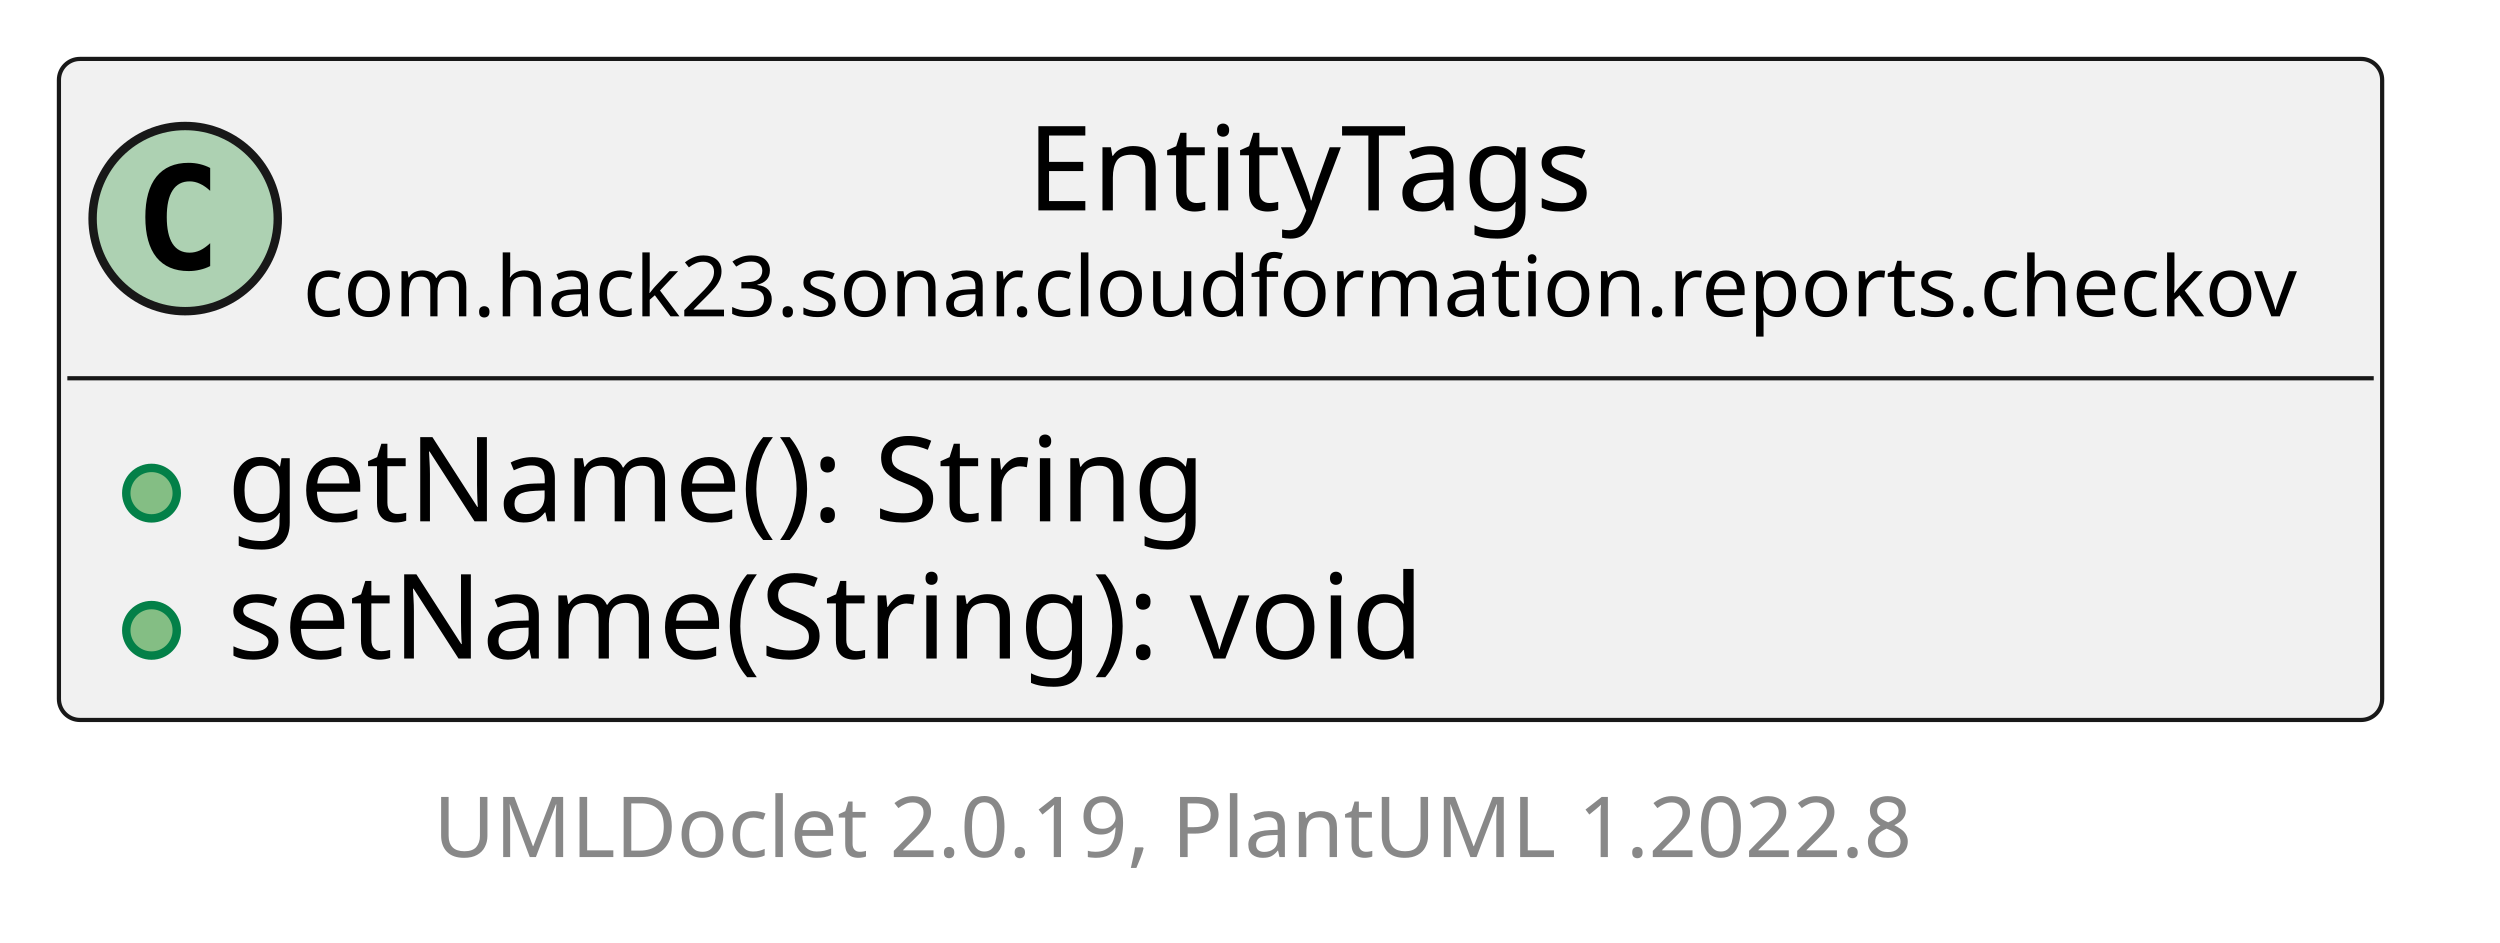
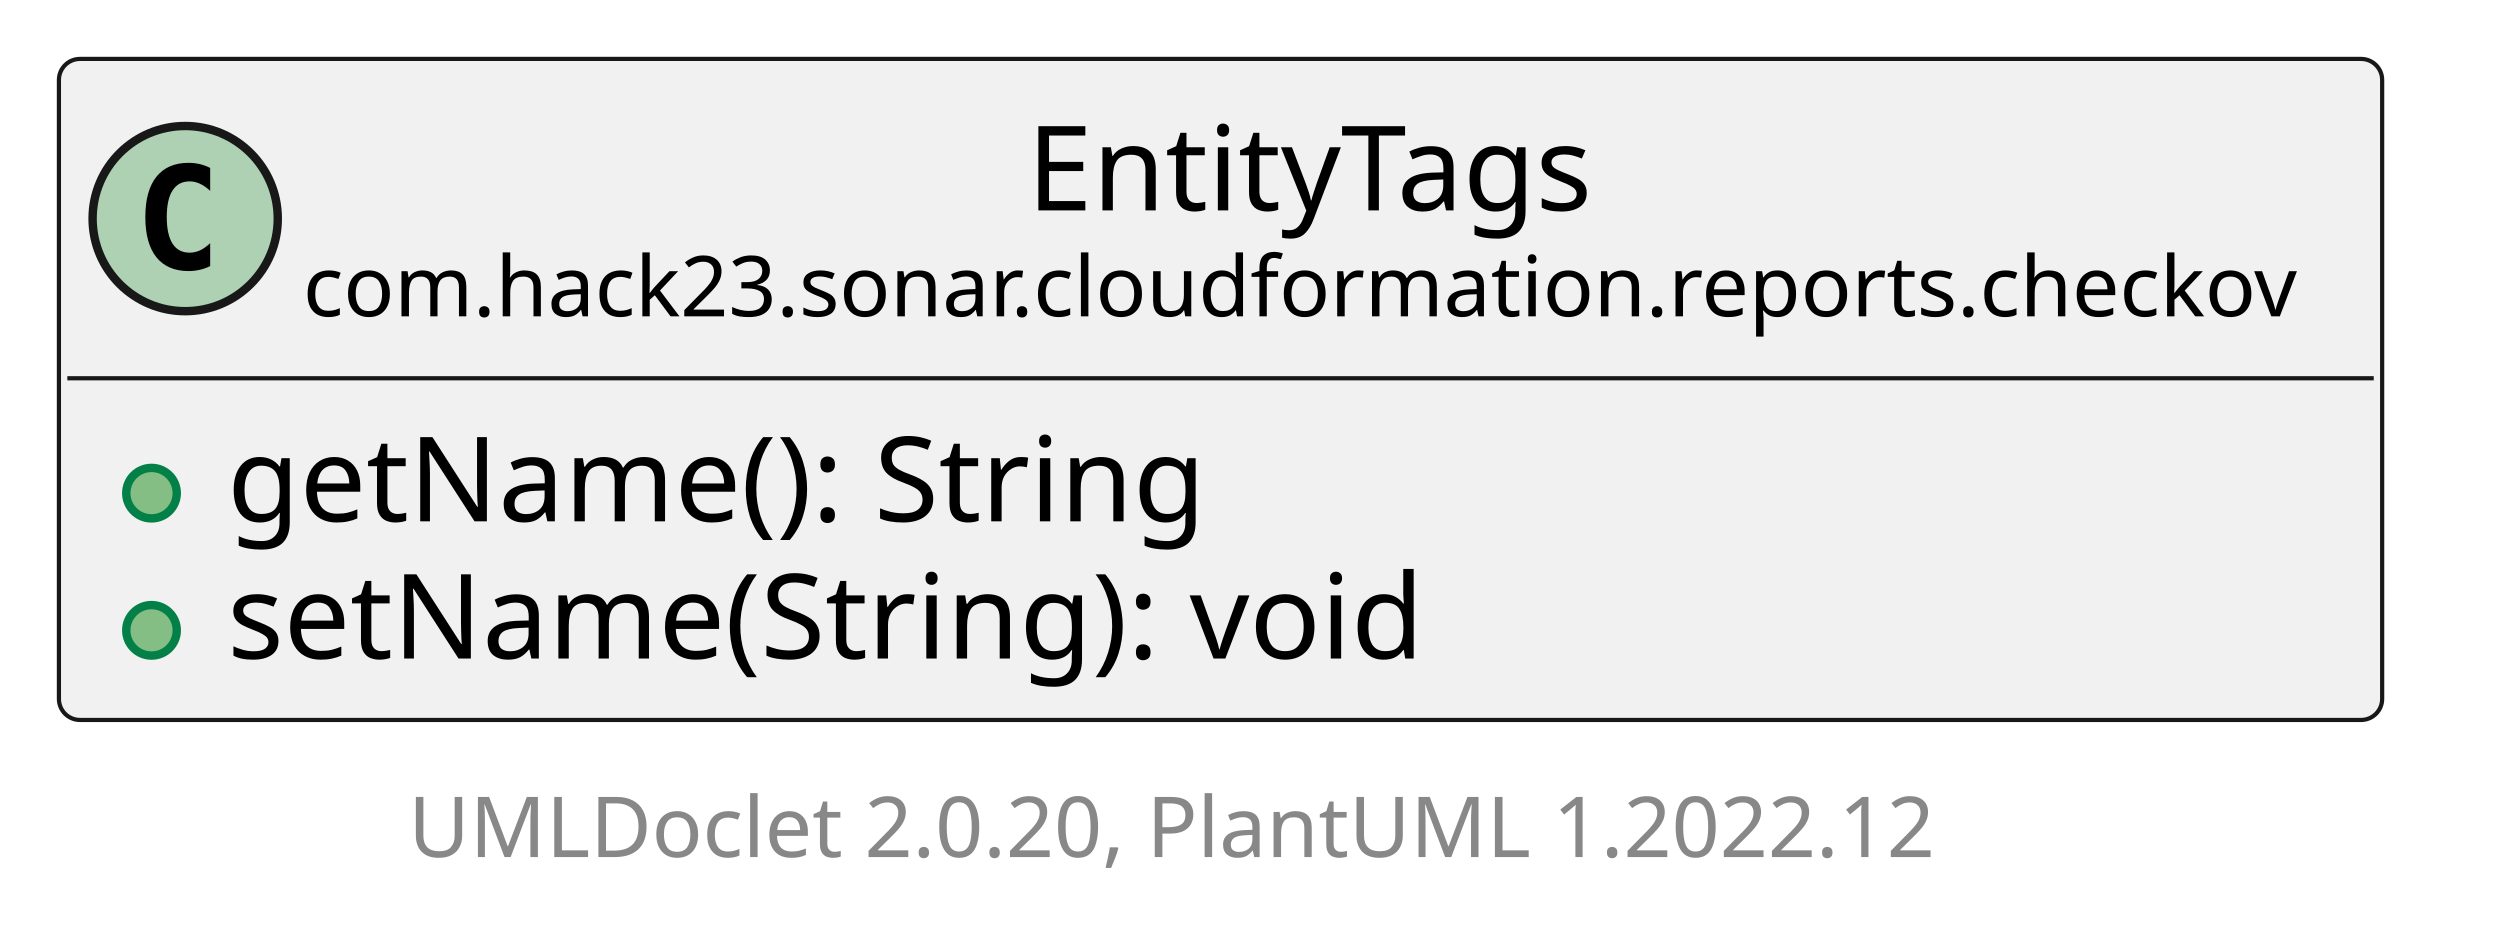
<svg xmlns="http://www.w3.org/2000/svg" xmlns:xlink="http://www.w3.org/1999/xlink" contentStyleType="text/css" height="112px" preserveAspectRatio="none" style="width:297px;height:112px;background:#FFFFFF;" version="1.1" viewBox="0 0 297 112" width="297px" zoomAndPan="magnify">
  <defs />
  <g>
    <a href="EntityTags.html" target="_top" title="EntityTags.html" xlink:actuate="onRequest" xlink:href="EntityTags.html" xlink:show="new" xlink:title="EntityTags.html" xlink:type="simple">
      <g id="elem_com.hack23.sonar.cloudformation.reports.checkov.EntityTags">
        <rect codeLine="5" fill="#F1F1F1" height="78.531" id="com.hack23.sonar.cloudformation.reports.checkov.EntityTags" rx="2.5" ry="2.5" style="stroke:#181818;stroke-width:0.5;" width="276" x="7" y="7" />
        <ellipse cx="22" cy="25.969" fill="#ADD1B2" rx="11" ry="11" style="stroke:#181818;stroke-width:1.0;" />
        <path d="M24.969,31.609 Q24.391,31.906 23.75,32.047 Q23.109,32.203 22.406,32.203 Q19.906,32.203 18.578,30.562 Q17.266,28.906 17.266,25.781 Q17.266,22.656 18.578,21 Q19.906,19.344 22.406,19.344 Q23.109,19.344 23.75,19.5 Q24.406,19.656 24.969,19.953 L24.969,22.672 Q24.344,22.094 23.75,21.828 Q23.156,21.547 22.531,21.547 Q21.188,21.547 20.5,22.625 Q19.812,23.688 19.812,25.781 Q19.812,27.875 20.5,28.953 Q21.188,30.016 22.531,30.016 Q23.156,30.016 23.75,29.75 Q24.344,29.469 24.969,28.891 L24.969,31.609 Z " fill="#000000" />
        <text fill="#000000" font-family="sans-serif" font-size="14" lengthAdjust="spacing" textLength="72" x="122" y="24.995">EntityTags</text>
        <text fill="#000000" font-family="sans-serif" font-size="10" lengthAdjust="spacing" textLength="244" x="36" y="37.579">com.hack23.sonar.cloudformation.reports.checkov</text>
        <line style="stroke:#181818;stroke-width:0.5;" x1="8" x2="282" y1="44.938" y2="44.938" />
        <ellipse cx="18" cy="58.586" fill="#84BE84" rx="3" ry="3" style="stroke:#038048;stroke-width:1.0;" />
        <text fill="#000000" font-family="sans-serif" font-size="14" lengthAdjust="spacing" textLength="122" x="27" y="61.933">getName(): String</text>
        <ellipse cx="18" cy="74.883" fill="#84BE84" rx="3" ry="3" style="stroke:#038048;stroke-width:1.0;" />
        <text fill="#000000" font-family="sans-serif" font-size="14" lengthAdjust="spacing" textLength="149" x="27" y="78.23">setName(String): void</text>
      </g>
    </a>
-     <rect fill="none" height="11.641" style="stroke:none;stroke-width:1.0;" width="186" x="51.5" y="92.531" />
-     <text fill="#888888" font-family="sans-serif" font-size="10" lengthAdjust="spacing" textLength="186" x="51.5" y="101.814">UMLDoclet 2.0.19, PlantUML 1.2022.8</text>
+     <rect fill="none" height="11.641" style="stroke:none;stroke-width:1.0;" width="192" x="48.5" y="92.531" />
+     <text fill="#888888" font-family="sans-serif" font-size="10" lengthAdjust="spacing" textLength="192" x="48.5" y="101.814">UMLDoclet 2.0.20, PlantUML 1.2022.12</text>
  </g>
</svg>
